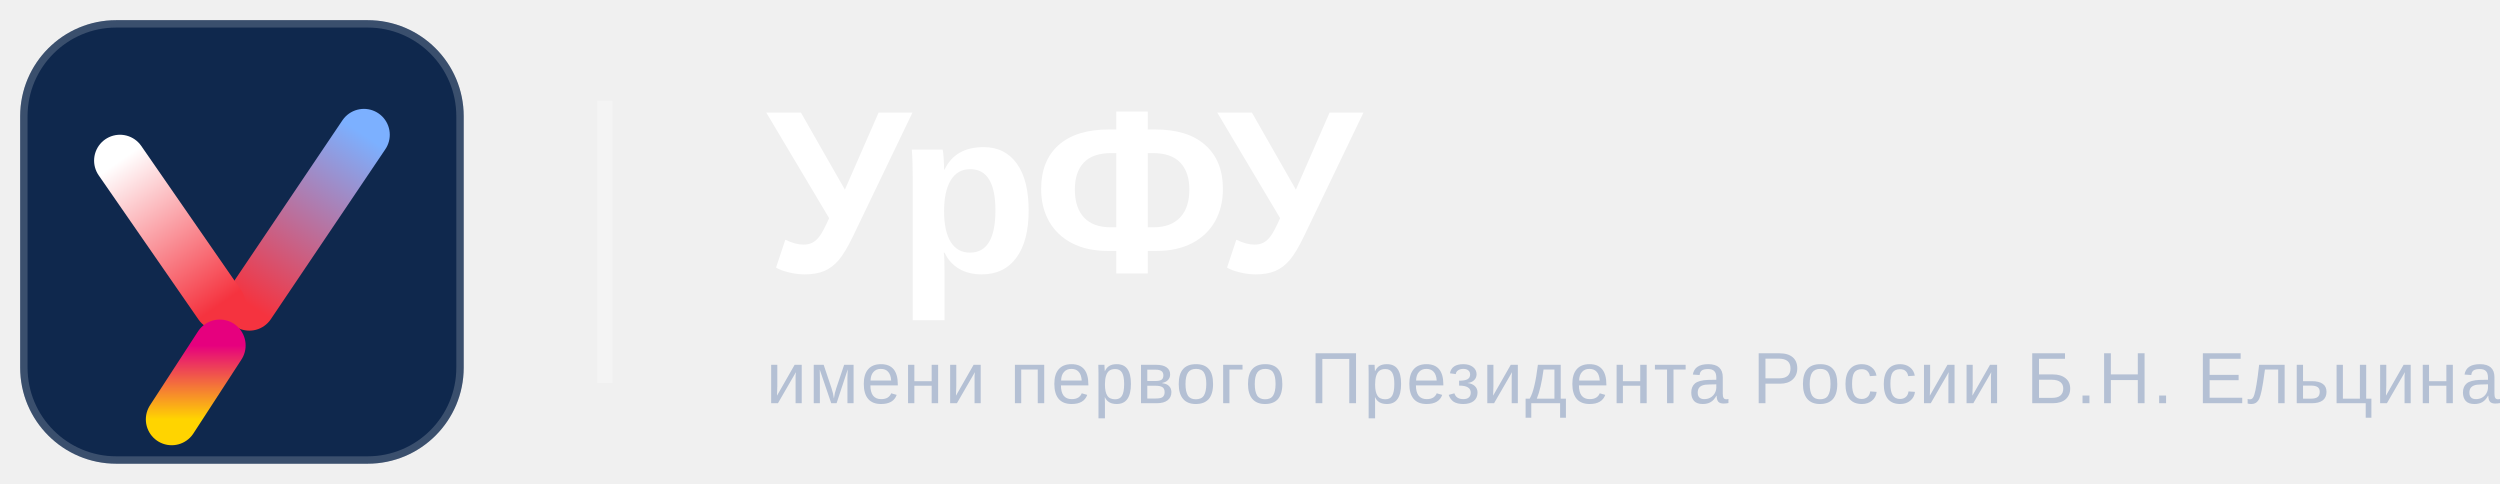
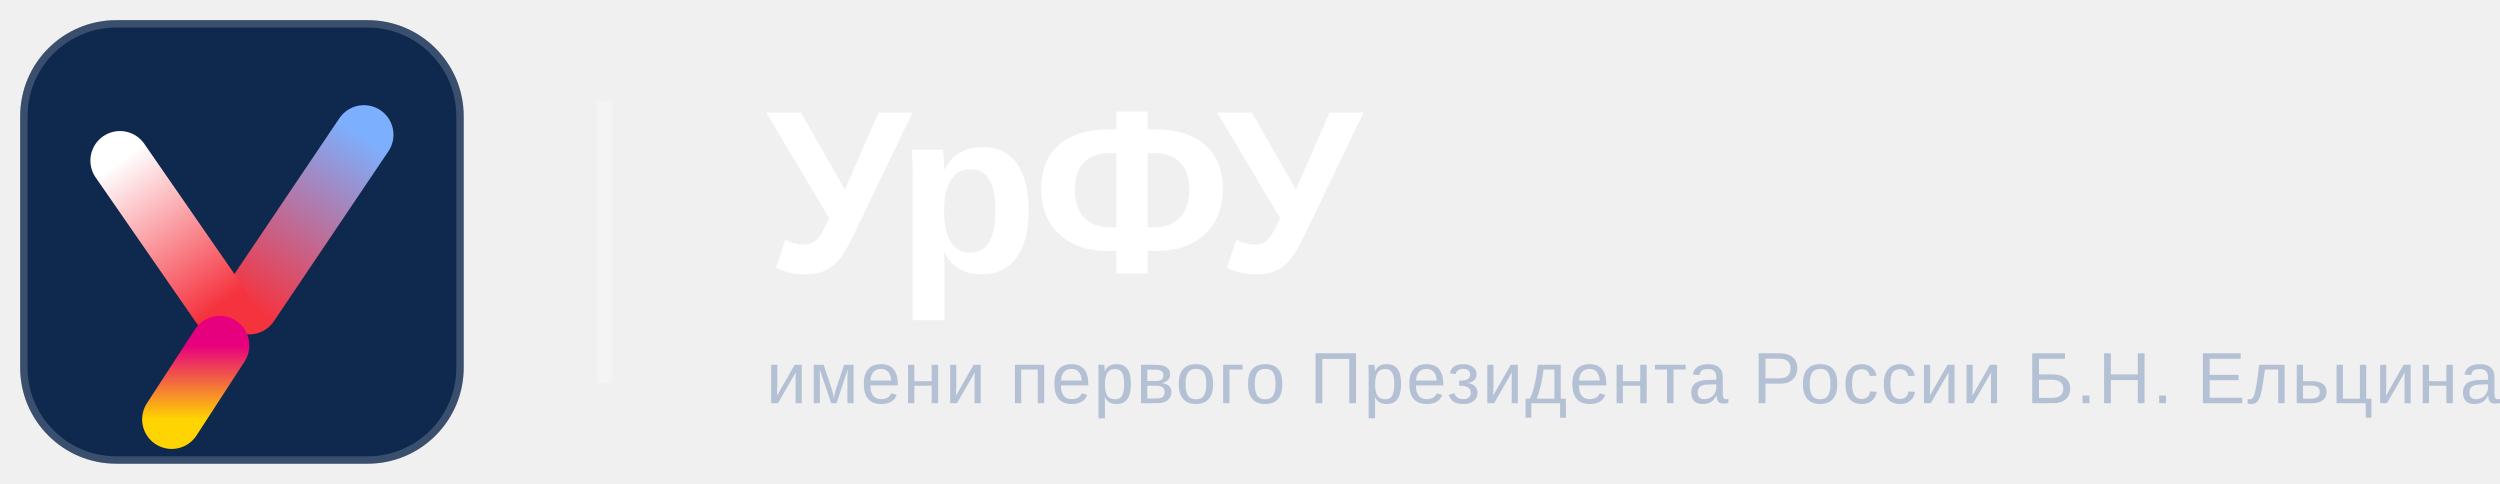
<svg xmlns="http://www.w3.org/2000/svg" width="248" height="48" viewBox="0 0 248 48" role="img" aria-label="УрФУ — Уральский федеральный университет">
  <defs>
    <linearGradient id="wL" gradientUnits="userSpaceOnUse" x1="27" y1="38" x2="54" y2="77">
      <stop offset="0" stop-color="#FFFFFF" />
      <stop offset="1" stop-color="#F5333F" />
    </linearGradient>
    <linearGradient id="wR" gradientUnits="userSpaceOnUse" x1="93" y1="31" x2="62" y2="77">
      <stop offset="0" stop-color="#7CB0FF" />
      <stop offset="1" stop-color="#F5333F" />
    </linearGradient>
    <linearGradient id="wB" x1="0" y1="0" x2="0" y2="1">
      <stop offset="0" stop-color="#E6007E" />
      <stop offset="1" stop-color="#FFD400" />
    </linearGradient>
  </defs>
  <g transform="translate(2 2) scale(0.3666667)">
    <rect width="120" height="120" rx="26" fill="#0F284D" />
    <rect x="1" y="1" width="118" height="118" rx="25" fill="none" stroke="#FFFFFF" stroke-opacity="0.18" stroke-width="2" />
-     <g fill="none" stroke-width="14" stroke-linecap="round" stroke-linejoin="round">
+     <g fill="none" stroke-width="16" stroke-linecap="round" stroke-linejoin="round">
      <path d="M93 31 L62 77" stroke="url(#wR)" />
      <path d="M27 38 L54 77" stroke="url(#wL)" />
      <path d="M54 88 L41 108" stroke="url(#wB)" />
    </g>
  </g>
  <line x1="60" y1="10" x2="60" y2="38" stroke="#ffffff" stroke-opacity="0.25" stroke-width="1.5" />
  <text x="76" y="27" font-family="Onest, 'Golos Text', Arial, sans-serif" font-size="23" font-weight="800" letter-spacing="-0.5" fill="#ffffff">УрФУ</text>
  <text x="76" y="40" font-family="'Golos Text', Arial, sans-serif" font-size="7.2" letter-spacing="0.2" fill="#B4C0D4">имени первого Президента России Б.Н. Ельцина</text>
</svg>
